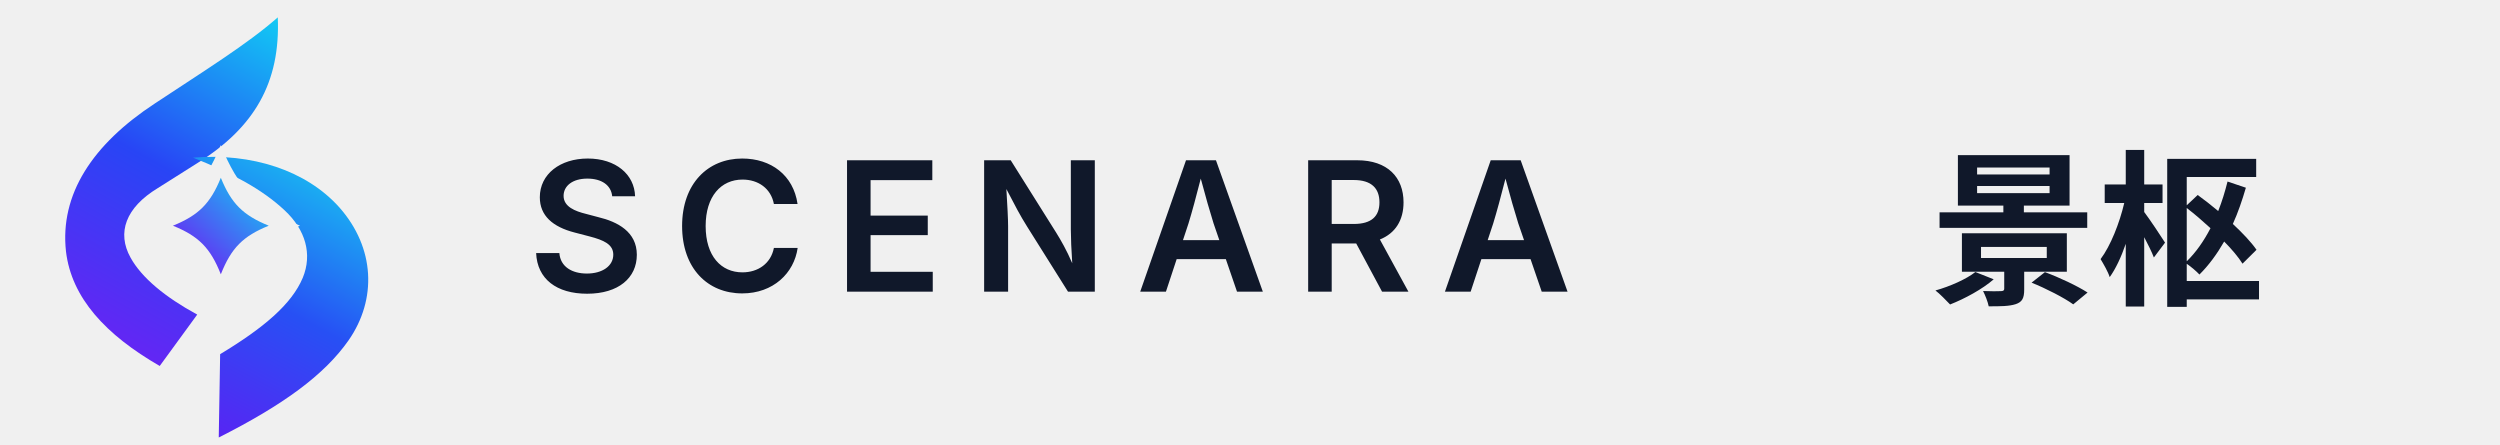
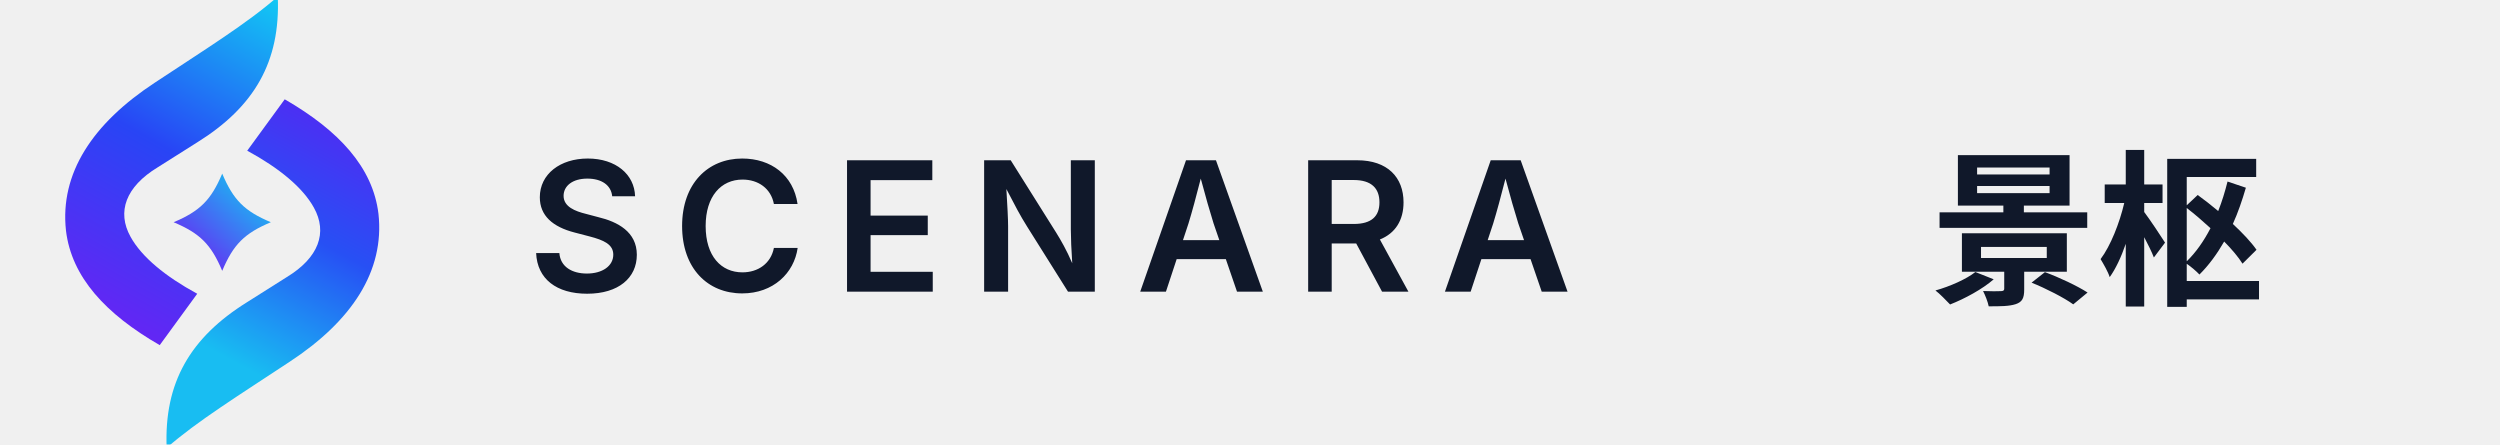
<svg xmlns="http://www.w3.org/2000/svg" viewBox="0 0 360 64" role="img" aria-labelledby="title">
  <defs>
    <linearGradient id="ribbon-a" x1="13" y1="51" x2="40" y2="3" gradientUnits="userSpaceOnUse">
      <stop stop-color="#6B22F4" />
      <stop offset=".52" stop-color="#2845F5" />
      <stop offset="1" stop-color="#12C8F4" />
    </linearGradient>
    <linearGradient id="ribbon-b" x1="49" y1="25" x2="29" y2="62" gradientUnits="userSpaceOnUse">
      <stop stop-color="#18BDF2" />
      <stop offset=".5" stop-color="#2750F4" />
      <stop offset="1" stop-color="#5824F3" />
    </linearGradient>
    <linearGradient id="core" x1="27" y1="38" x2="37" y2="27" gradientUnits="userSpaceOnUse">
      <stop stop-color="#6B22F4" />
      <stop offset="1" stop-color="#18BDF2" />
    </linearGradient>
    <mask id="core-cutout" maskUnits="userSpaceOnUse" x="0" y="0" width="64" height="64">
      <rect width="64" height="64" fill="#fff" />
-       <path d="M31.8 20.9c2.5 6.2 5.2 9 11.4 11.6-6.2 2.5-8.9 5.4-11.4 11.6-2.6-6.2-5.3-9.1-11.5-11.6 6.2-2.6 8.9-5.4 11.5-11.6Z" fill="#000" />
+       <path d="M32 20.5C34.6 26.7 37.3 29.4 43.5 32c-6.2 2.6-8.9 5.3-11.5 11.5-2.6-6.2-5.3-8.9-11.5-11.5 6.2-2.6 8.9-5.3 11.5-11.5Z" fill="#000" />
    </mask>
  </defs>
  <g>
    <g mask="url(#core-cutout)">
-       <path fill="url(#ribbon-a)" d="M40 2.5c.4 9.4-3.4 15.9-11.6 21l-5.7 3.6c-4.6 2.8-5.9 6.4-3.9 10 1.6 2.9 5 5.7 9.6 8.2L23 52.7c-7.8-4.5-12.7-9.8-13.5-16.5-.9-8.2 3.8-15.4 12.8-21.3C29.4 10.2 35.7 6.3 40 2.5Z" />
-       <path fill="url(#ribbon-b)" d="M27.8 22.7c8.4-.7 16.3 1.8 21.1 7.2 5.1 5.8 5.4 13.2 1.3 19.1-3.5 5-9.4 9.3-18.7 14l.2-12c6.3-3.8 10.3-7.2 11.9-11 1.4-3.4.4-6.9-2.6-9.7-3.3-3.1-7.7-5.4-13.2-7.6Z" />
+       <path fill="url(#ribbon-a)" transform="translate(0 -3)" d="M40 2.5c.4 9.4-3.4 15.9-11.6 21l-5.7 3.6c-4.6 2.8-5.9 6.4-3.9 10 1.6 2.9 5 5.7 9.6 8.2L23 52.7c-7.8-4.5-12.7-9.8-13.5-16.5-.9-8.2 3.8-15.4 12.8-21.3C29.4 10.2 35.7 6.3 40 2.5Z" />
+       <path fill="url(#ribbon-b)" transform="translate(0 3) rotate(180 32 32)" d="M40 2.5c.4 9.4-3.4 15.9-11.6 21l-5.7 3.6c-4.6 2.8-5.9 6.4-3.9 10 1.6 2.9 5 5.7 9.6 8.2L23 52.7c-7.8-4.5-12.7-9.8-13.5-16.5-.9-8.2 3.8-15.4 12.8-21.3C29.4 10.2 35.7 6.3 40 2.5Z" />
    </g>
-     <path fill="url(#core)" d="M31.8 25.6c1.5 3.7 3.2 5.4 6.9 6.9-3.7 1.5-5.4 3.2-6.9 7-1.5-3.8-3.2-5.5-6.9-7 3.7-1.5 5.4-3.2 6.9-6.9Z" />
+     <path fill="url(#core)" d="M32 25c1.6 3.8 3.2 5.4 7 7-3.8 1.6-5.4 3.2-7 7-1.6-3.8-3.2-5.4-7-7 3.8-1.6 5.4-3.2 7-7Z" />
  </g>
  <text x="76" y="42" fill="#10182A" font-family="Inter,Segoe UI,Arial,sans-serif" font-size="26" font-weight="600" letter-spacing="4">SCENARA</text>
  <text x="278" y="42" fill="#10182A" font-family="Noto Sans SC,Microsoft YaHei,sans-serif" font-size="24" font-weight="700">景枢</text>
</svg>
